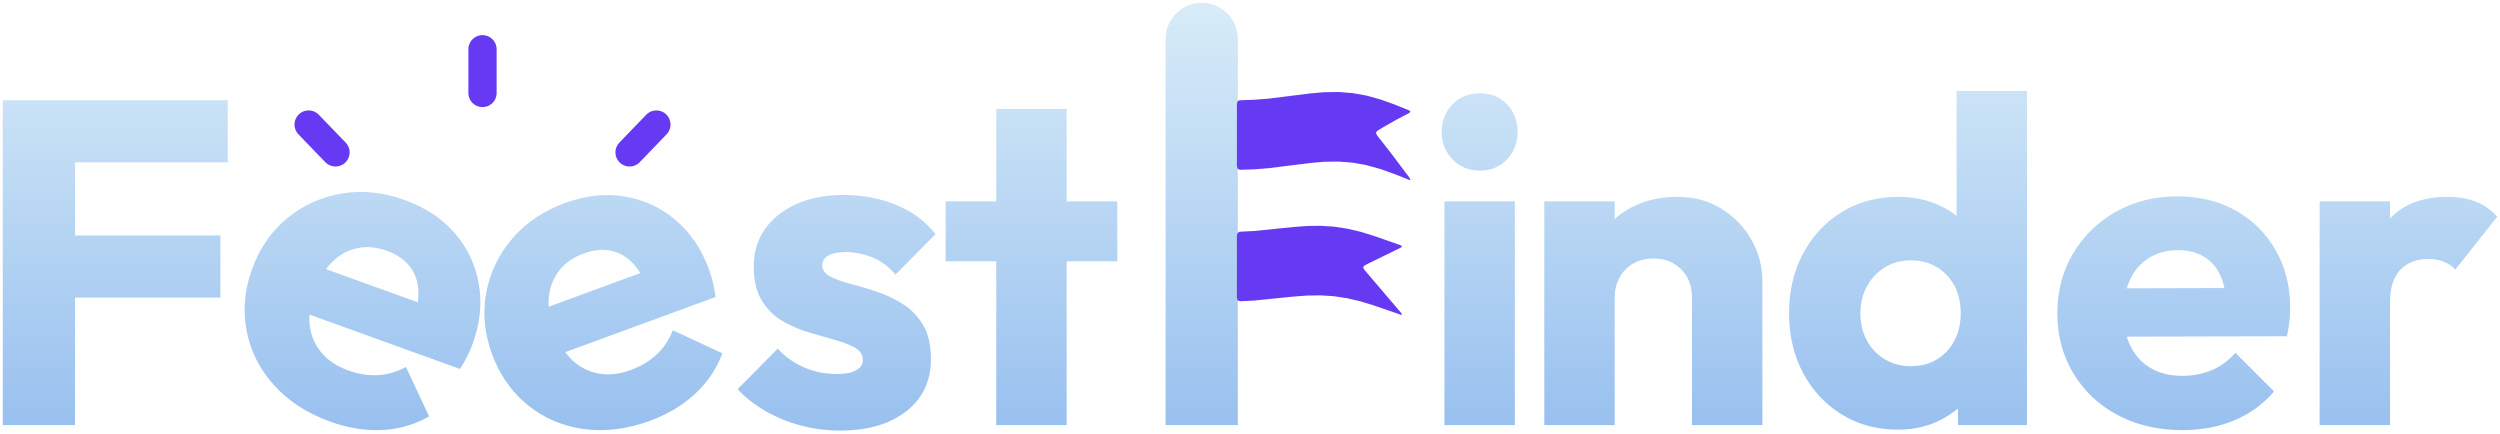
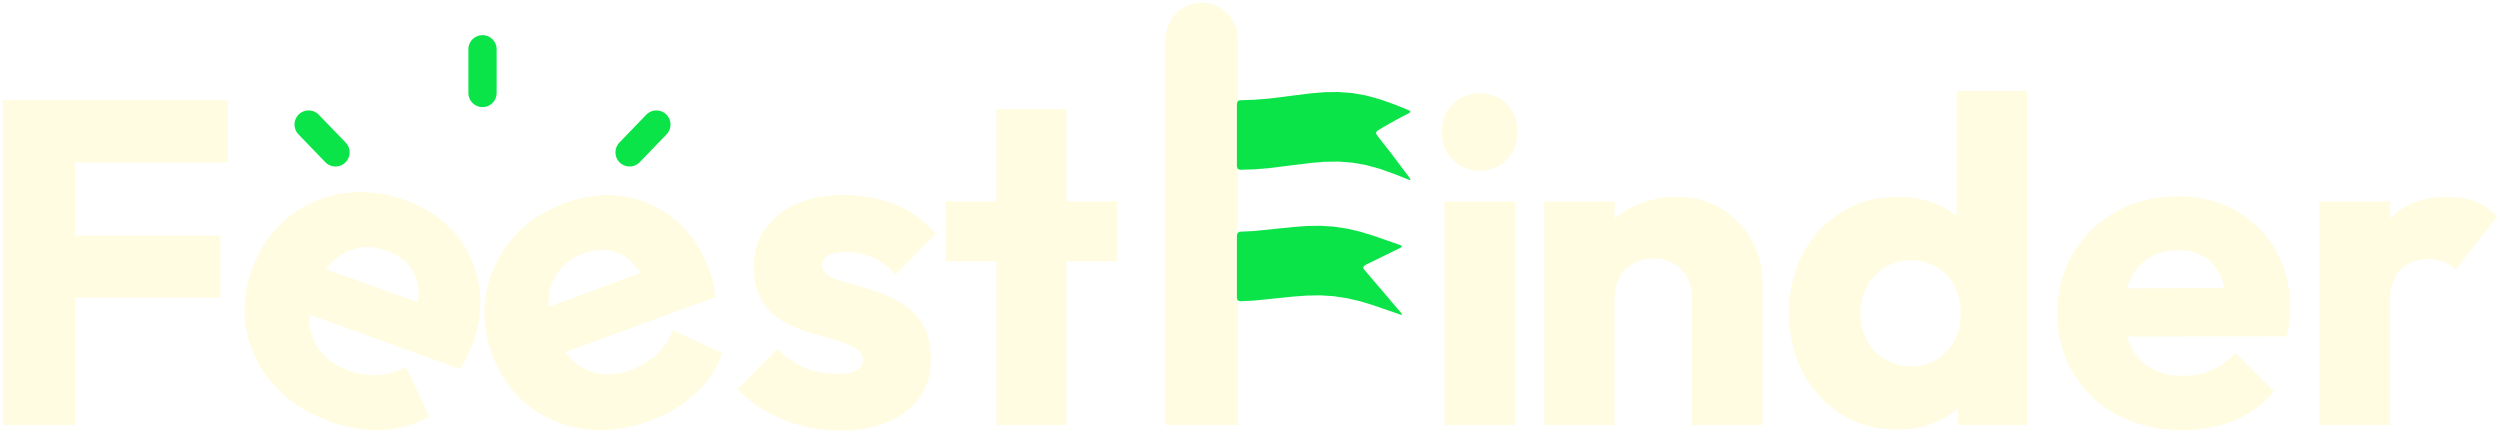
<svg xmlns="http://www.w3.org/2000/svg" viewBox="62 -923.5 5433.1 941.5" width="543.3" height="94.2">
  <defs>
    <linearGradient id="ffLogoSky" gradientUnits="userSpaceOnUse" x1="0" y1="-917.5" x2="0" y2="12">
-       <stop offset="0" stop-color="#d8ecf8" />
-       <stop offset="1" stop-color="#98c0ef" />
+       <stop offset="0" stop-color="#fffce1" />
+       <stop offset="1" stop-color="#fffce1" />
    </linearGradient>
  </defs>
  <path fill="url(#ffLogoSky)" d="M68 0V-706H225V0ZM188-277V-412H541V-277ZM188-571V-706H557V-571ZM778.7-7.8Q704.5-34.8 657.8-86.4Q611.1-138 598.1-204.4Q585-270.9 610-339.5Q635-408.1 687.1-450.3Q739.1-492.6 805.9-503.4Q872.6-514.2 942.1-488.9Q1009.8-464.3 1050.9-416.4Q1092-368.4 1102.7-306Q1113.5-243.5 1089.3-176.8Q1084.8-164.6 1078.4-151.5Q1072.1-138.3 1061.8-121.9L667.7-264.2 703.7-362.9 1036.6-242.8 959.6-224Q973-263.8 971.1-293.7Q969.3-323.7 952.1-345.3Q935-367 903.1-378.6Q869.2-390.9 838.7-384.5Q808.1-378.1 784.3-354.8Q760.4-331.6 745.7-291.2Q731-250.8 735.1-216.8Q739.2-182.9 760.4-157.6Q781.5-132.4 818.1-119Q852-106.7 883.5-108.5Q915-110.4 944.3-126.3L994.5-18.7Q946.3 8.5 891.2 10.8Q836.1 13.1 778.7-7.8ZM1473.7-8.9Q1399.4 18.1 1330.5 8.6Q1261.6-.9 1208.9-43.5Q1156.2-86 1131.2-154.6Q1106.2-223.2 1119-289Q1131.7-354.8 1175.9-406Q1220.1-457.2 1289.6-482.5Q1357.2-507.2 1419.5-496.8Q1481.8-486.5 1530.2-445.6Q1578.6-404.7 1602.9-338Q1607.4-325.8 1610.9-311.6Q1614.5-297.5 1617.2-278.3L1223.8-134 1187.9-232.7 1520.2-354.7 1473.2-290.8Q1457.9-329.9 1437.3-351.6Q1416.6-373.4 1389.5-379Q1362.5-384.6 1330.5-372.9Q1296.7-360.6 1277.5-336.1Q1258.2-311.5 1254.8-278.3Q1251.5-245.2 1266.2-204.8Q1280.9-164.4 1305.9-141Q1330.9-117.7 1363.3-111.9Q1395.7-106.1 1432.4-119.5Q1466.2-131.8 1489.2-153.5Q1512.2-175.1 1524.3-206.1L1631.9-155.9Q1612.5-104.2 1571.7-67Q1531-29.8 1473.7-8.9ZM1887.1 12Q1844.1 12 1802.6 1Q1761.1-10 1725.6-30.5Q1690.1-51 1665.1-78L1752.1-166Q1776.1-140 1809.1-125.5Q1842.1-111 1881.1-111Q1908.1-111 1922.6-119Q1937.1-127 1937.1-141Q1937.1-159 1919.6-168.5Q1902.1-178 1875.1-185.5Q1848.1-193 1818.1-202Q1788.1-211 1761.1-227Q1734.1-243 1717.1-271.5Q1700.1-300 1700.1-344Q1700.1-391 1724.1-425.5Q1748.1-460 1792.1-480Q1836.1-500 1895.1-500Q1957.1-500 2009.6-478.5Q2062.1-457 2095.1-415L2008.1-327Q1985.1-354 1956.6-365Q1928.1-376 1901.1-376Q1875.1-376 1862.1-368.5Q1849.1-361 1849.1-347Q1849.1-332 1866.1-323Q1883.1-314 1910.1-307Q1937.1-300 1967.1-290Q1997.1-280 2024.1-263Q2051.1-246 2068.1-217.5Q2085.1-189 2085.1-143Q2085.1-72 2031.6-30Q1978.1 12 1887.1 12ZM2227.1 0V-687H2380.1V0ZM2117.1-356V-486H2490.1V-356ZM2595.1 0H2752.1V-839.3L2751-852.2 2747.8-864.8 2742.6-876.7 2735.5-887.5 2726.7-897.1 2716.5-905 2705.1-911.2 2692.8-915.4 2680.1-917.5H2667.1L2654.3-915.4 2642-911.2 2630.6-905 2620.4-897.1 2611.6-887.5 2604.5-876.7 2599.3-864.8 2596.1-852.2 2595.1-839.3ZM3201.1 0V-486H3354.1V0ZM3278.1-553Q3242.1-553 3218.6-577.5Q3195.1-602 3195.1-637Q3195.1-673 3218.6-697Q3242.1-721 3278.1-721Q3314.1-721 3337.1-697Q3360.1-673 3360.1-637Q3360.1-602 3337.1-577.5Q3314.1-553 3278.1-553ZM3739.1 0V-277Q3739.1-315 3715.6-338.5Q3692.1-362 3656.1-362Q3631.1-362 3612.1-351.5Q3593.1-341 3582.1-321.5Q3571.1-302 3571.1-277L3512.1-306Q3512.1-363 3537.1-406Q3562.1-449 3606.6-472.5Q3651.1-496 3707.1-496Q3761.1-496 3802.6-470.5Q3844.1-445 3868.1-403Q3892.1-361 3892.1-311L3892.1 0ZM3418.1 0V-486H3571.1V0ZM4187.1 10Q4118.1 10 4064.6-23Q4011.1-56 3980.6-113Q3950.1-170 3950.1-243Q3950.1-316 3980.6-373Q4011.1-430 4064.6-463Q4118.1-496 4187.1-496Q4237.1-496 4277.6-477Q4318.1-458 4344.6-424.5Q4371.1-391 4374.1-348L4374.1-143Q4371.1-100 4345.1-65.5Q4319.1-31 4278.1-10.5Q4237.1 10 4187.1 10ZM4214.1-128Q4247.1-128 4271.1-142.5Q4295.1-157 4309.1-183Q4323.1-209 4323.1-243Q4323.1-277 4309.6-302.5Q4296.1-328 4271.6-343Q4247.1-358 4215.1-358Q4183.1-358 4158.6-343Q4134.1-328 4119.6-302Q4105.1-276 4105.1-243Q4105.1-210 4119.1-184Q4133.1-158 4158.1-143Q4183.1-128 4214.1-128ZM4467.1 0H4317.1V-131L4340.1-249 4314.1-367V-726H4467.1ZM4805.1 11Q4726.1 11 4664.6-21.5Q4603.1-54 4568.1-112Q4533.1-170 4533.1-243Q4533.1-316 4567.6-373.5Q4602.1-431 4661.1-464Q4720.1-497 4794.1-497Q4866.1-497 4921.1-466Q4976.1-435 5007.6-380Q5039.1-325 5039.1-254Q5039.1-241 5037.6-226.5Q5036.1-212 5032.1-193L4613.1-192V-297L4967.1-298 4901.1-254Q4900.1-296 4888.1-323.5Q4876.1-351 4852.6-365.5Q4829.1-380 4795.1-380Q4759.1-380 4732.6-363.5Q4706.1-347 4691.6-317Q4677.1-287 4677.1-244Q4677.1-201 4692.6-170.5Q4708.1-140 4736.6-123.5Q4765.1-107 4804.1-107Q4840.1-107 4869.1-119.5Q4898.1-132 4920.1-157L5004.1-73Q4968.1-31 4917.1-10Q4866.1 11 4805.1 11ZM5103.1 0V-486H5256.1V0ZM5256.1-267 5192.1-317Q5211.1-402 5256.1-449Q5301.1-496 5381.1-496Q5416.1-496 5442.6-485.5Q5469.1-475 5489.1-453L5398.1-338Q5388.1-349 5373.1-355Q5358.1-361 5339.1-361Q5301.1-361 5278.6-337.5Q5256.1-314 5256.1-267Z" />
-   <path fill="#663af3" d="M2750.1-698 2751.5-703.3 2753.1-704.8 2756.6-705.9 2788.4-707 2818.8-709.4 2909.9-720.8 2940.3-723.4 2970.7-723.8 3001.1-721.5 3031.4-716.1 3061.8-707.7 3092.2-696.9 3123.7-684.1 3126-682.7 3127.2-680.8 3124.9-678.4 3095.8-663.1 3067-646.7 3055.2-639.5 3052.6-636.1 3052.7-633.5 3055.2-628.9 3084.3-591.9 3124.9-537.8 3127.2-533.5 3126.8-532.6H3125L3092.2-545.7 3061.8-556.5 3031.4-564.9 3001.1-570.3 2970.7-572.6 2940.3-572.2 2909.9-569.6 2818.8-558.2 2788.4-555.8 2758.1-554.8 2754.4-555.4 2751.5-557.5 2750.1-562.3V-686.7ZM2750.1-412.1 2751.5-417.4 2755.2-419.9 2758.1-420.3 2786.9-421.7 2873.5-430.5 2902.3-432.6 2931.2-433.1 2960-431.3 2988.9-427 3017.8-420.3 3046.6-411.5 3104.3-391.4 3108.1-389.5 3108.8-388.2 3106.2-385.6 3034.3-350.4 3027.2-346.6 3024.8-343.7V-341.6L3027.2-337.3 3107-243.7 3108.8-240.4 3108.4-239.6 3106.9-239.5 3046.6-260.3 3017.8-269.1 2988.9-275.8 2960-280.1 2931.2-281.9 2902.3-281.4 2873.5-279.3 2786.9-270.5 2758.1-269.1 2753.1-270.1 2751-272.5 2750.1-276.4V-400.8Z" />
-   <path fill="none" stroke="#663af3" stroke-width="61.4" stroke-linecap="round" d="M1110.6 -721.7L1110.6 -816.7M791.1 -592.6L732.7 -653.1M1430.2 -592.6L1488.5 -653.1" />
+   <path fill="#0ae448" d="M2750.1-698 2751.5-703.3 2753.1-704.8 2756.6-705.9 2788.4-707 2818.8-709.4 2909.9-720.8 2940.3-723.4 2970.7-723.8 3001.1-721.5 3031.4-716.1 3061.8-707.7 3092.2-696.9 3123.7-684.1 3126-682.7 3127.2-680.8 3124.9-678.4 3095.8-663.1 3067-646.7 3055.2-639.5 3052.6-636.1 3052.7-633.5 3055.2-628.9 3084.3-591.9 3124.9-537.8 3127.2-533.5 3126.8-532.6H3125L3092.2-545.7 3061.8-556.5 3031.4-564.9 3001.1-570.3 2970.7-572.6 2940.3-572.2 2909.9-569.6 2818.8-558.2 2788.4-555.8 2758.1-554.8 2754.4-555.4 2751.5-557.5 2750.1-562.3V-686.7ZM2750.1-412.1 2751.5-417.4 2755.2-419.9 2758.1-420.3 2786.9-421.7 2873.5-430.5 2902.3-432.6 2931.2-433.1 2960-431.3 2988.9-427 3017.8-420.3 3046.6-411.5 3104.3-391.4 3108.1-389.5 3108.8-388.2 3106.2-385.6 3034.3-350.4 3027.2-346.6 3024.8-343.7V-341.6L3027.2-337.3 3107-243.7 3108.8-240.4 3108.4-239.6 3106.9-239.5 3046.6-260.3 3017.8-269.1 2988.9-275.8 2960-280.1 2931.2-281.9 2902.3-281.4 2873.5-279.3 2786.9-270.5 2758.1-269.1 2753.1-270.1 2751-272.5 2750.1-276.4V-400.8Z" />
+   <path fill="none" stroke="#0ae448" stroke-width="61.4" stroke-linecap="round" d="M1110.6 -721.7L1110.6 -816.7M791.1 -592.6L732.7 -653.1M1430.2 -592.6L1488.5 -653.1" />
</svg>
